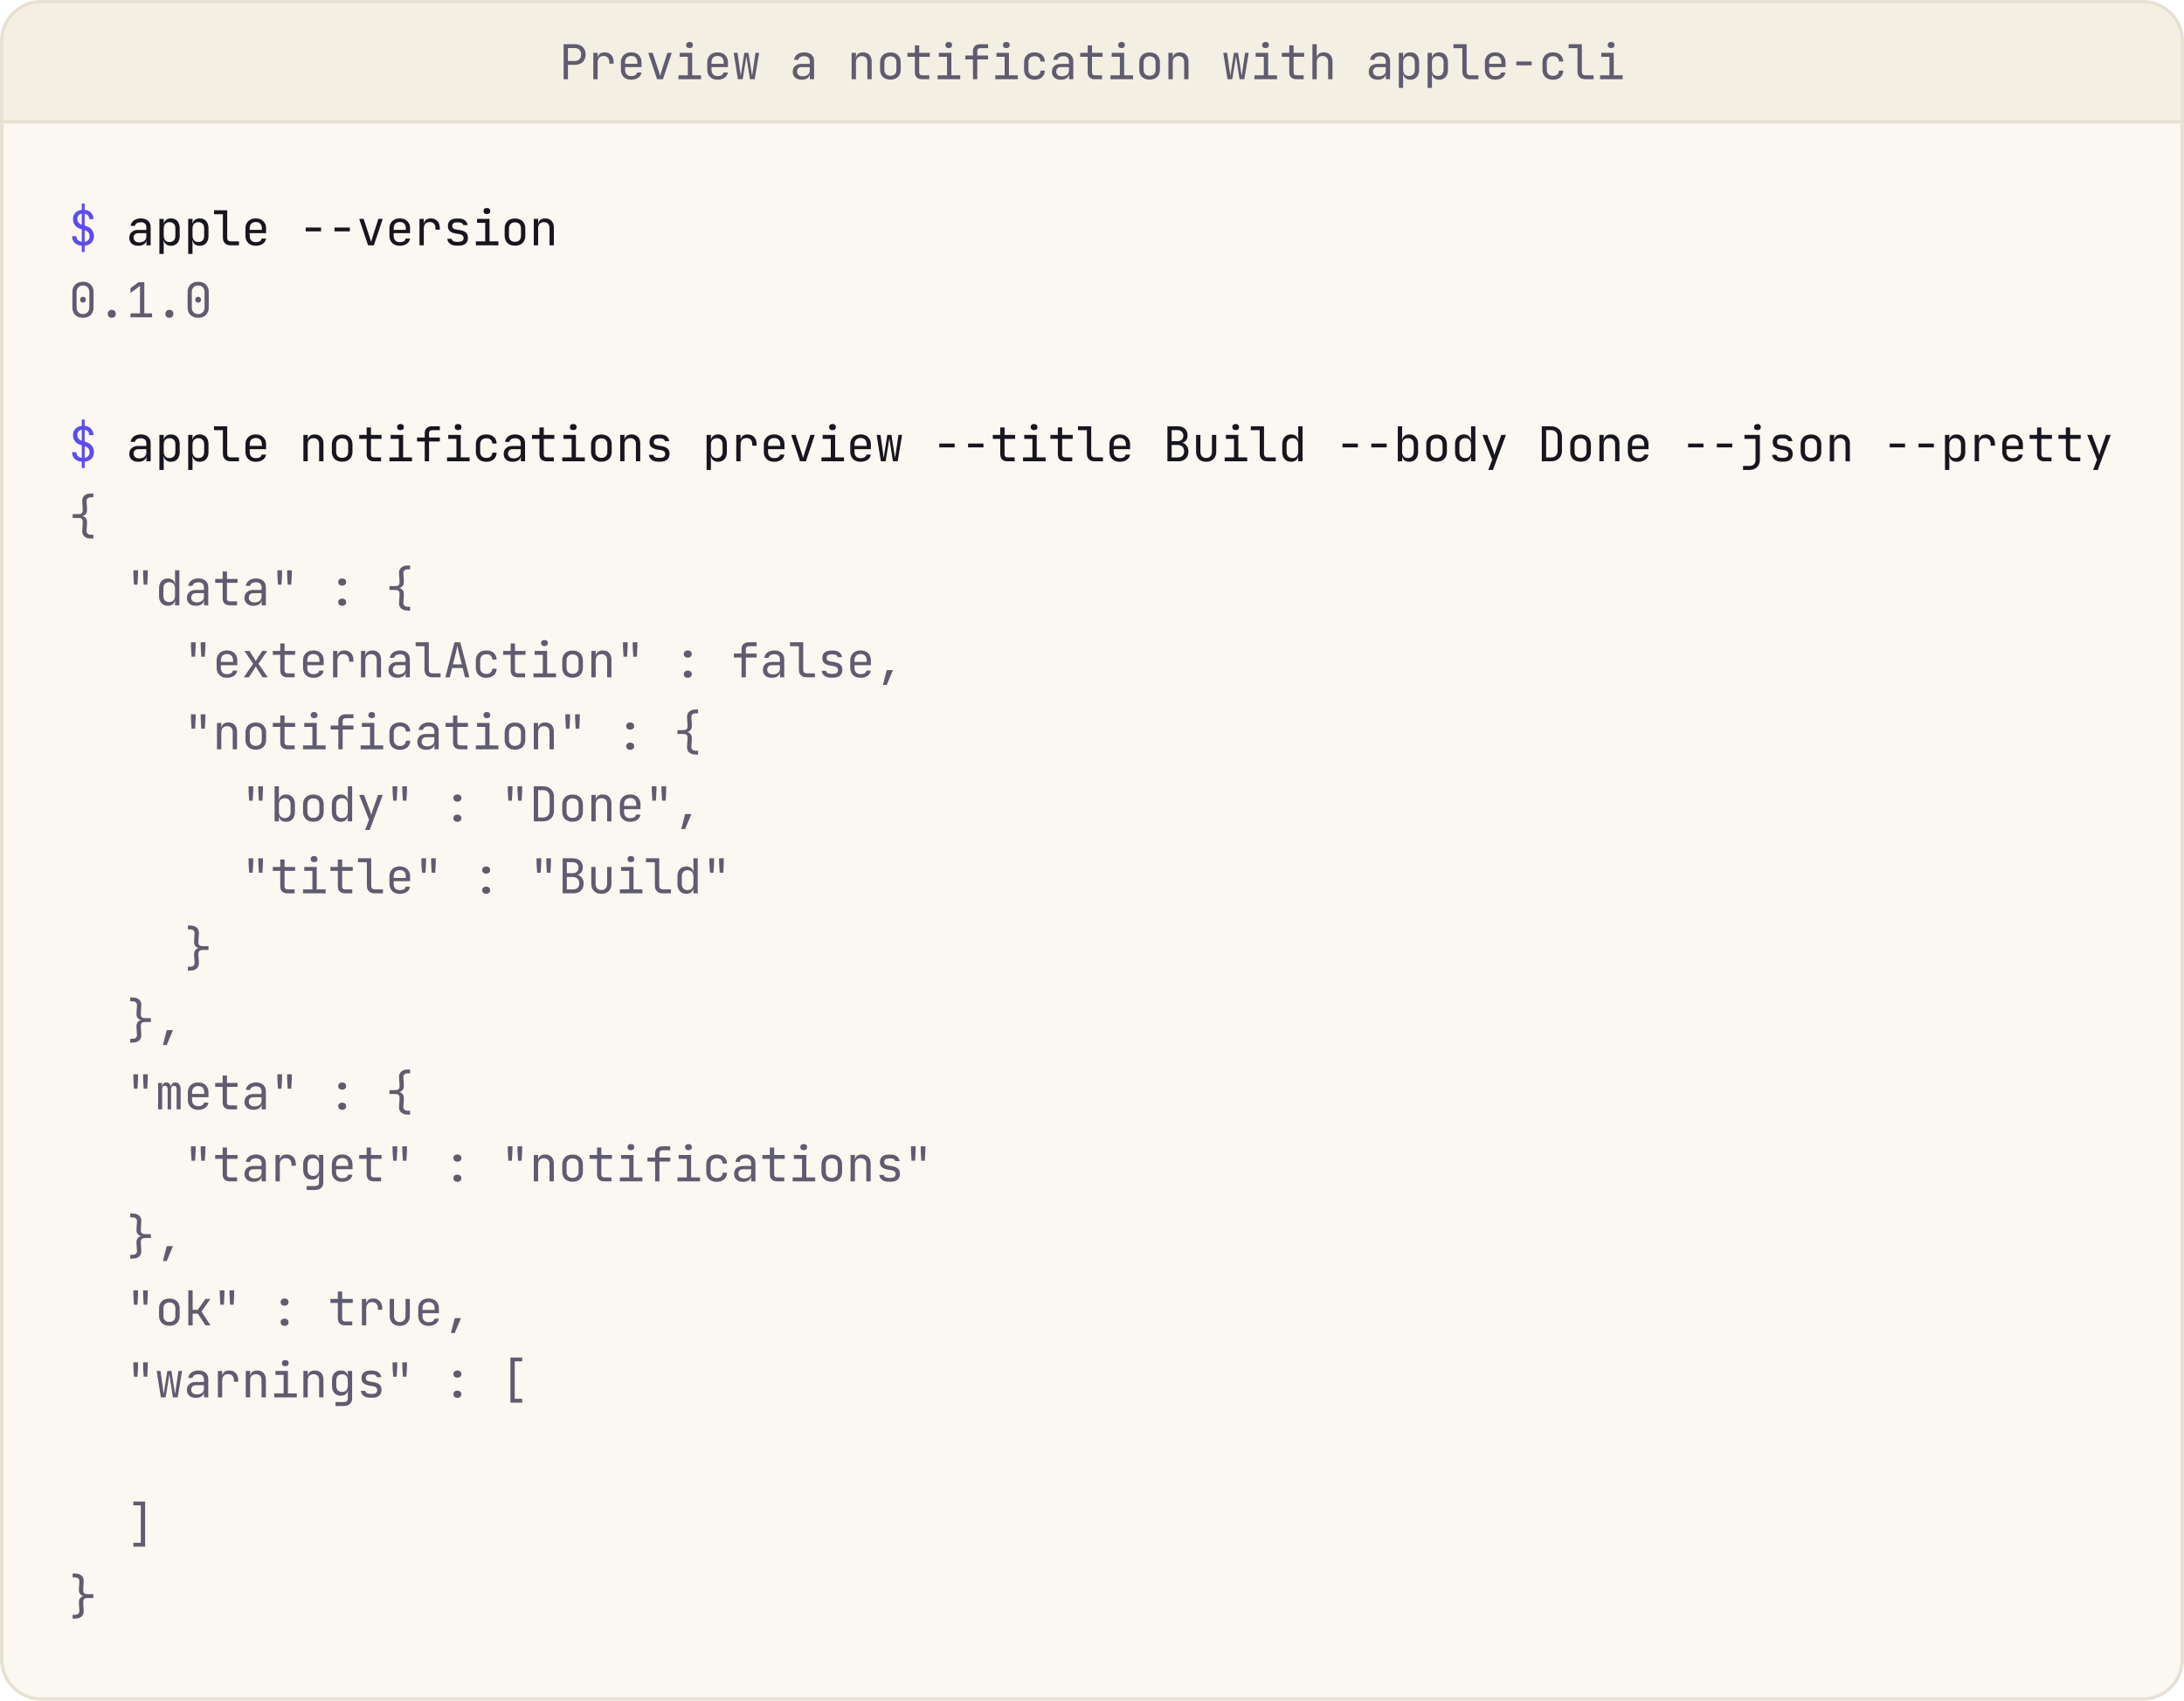
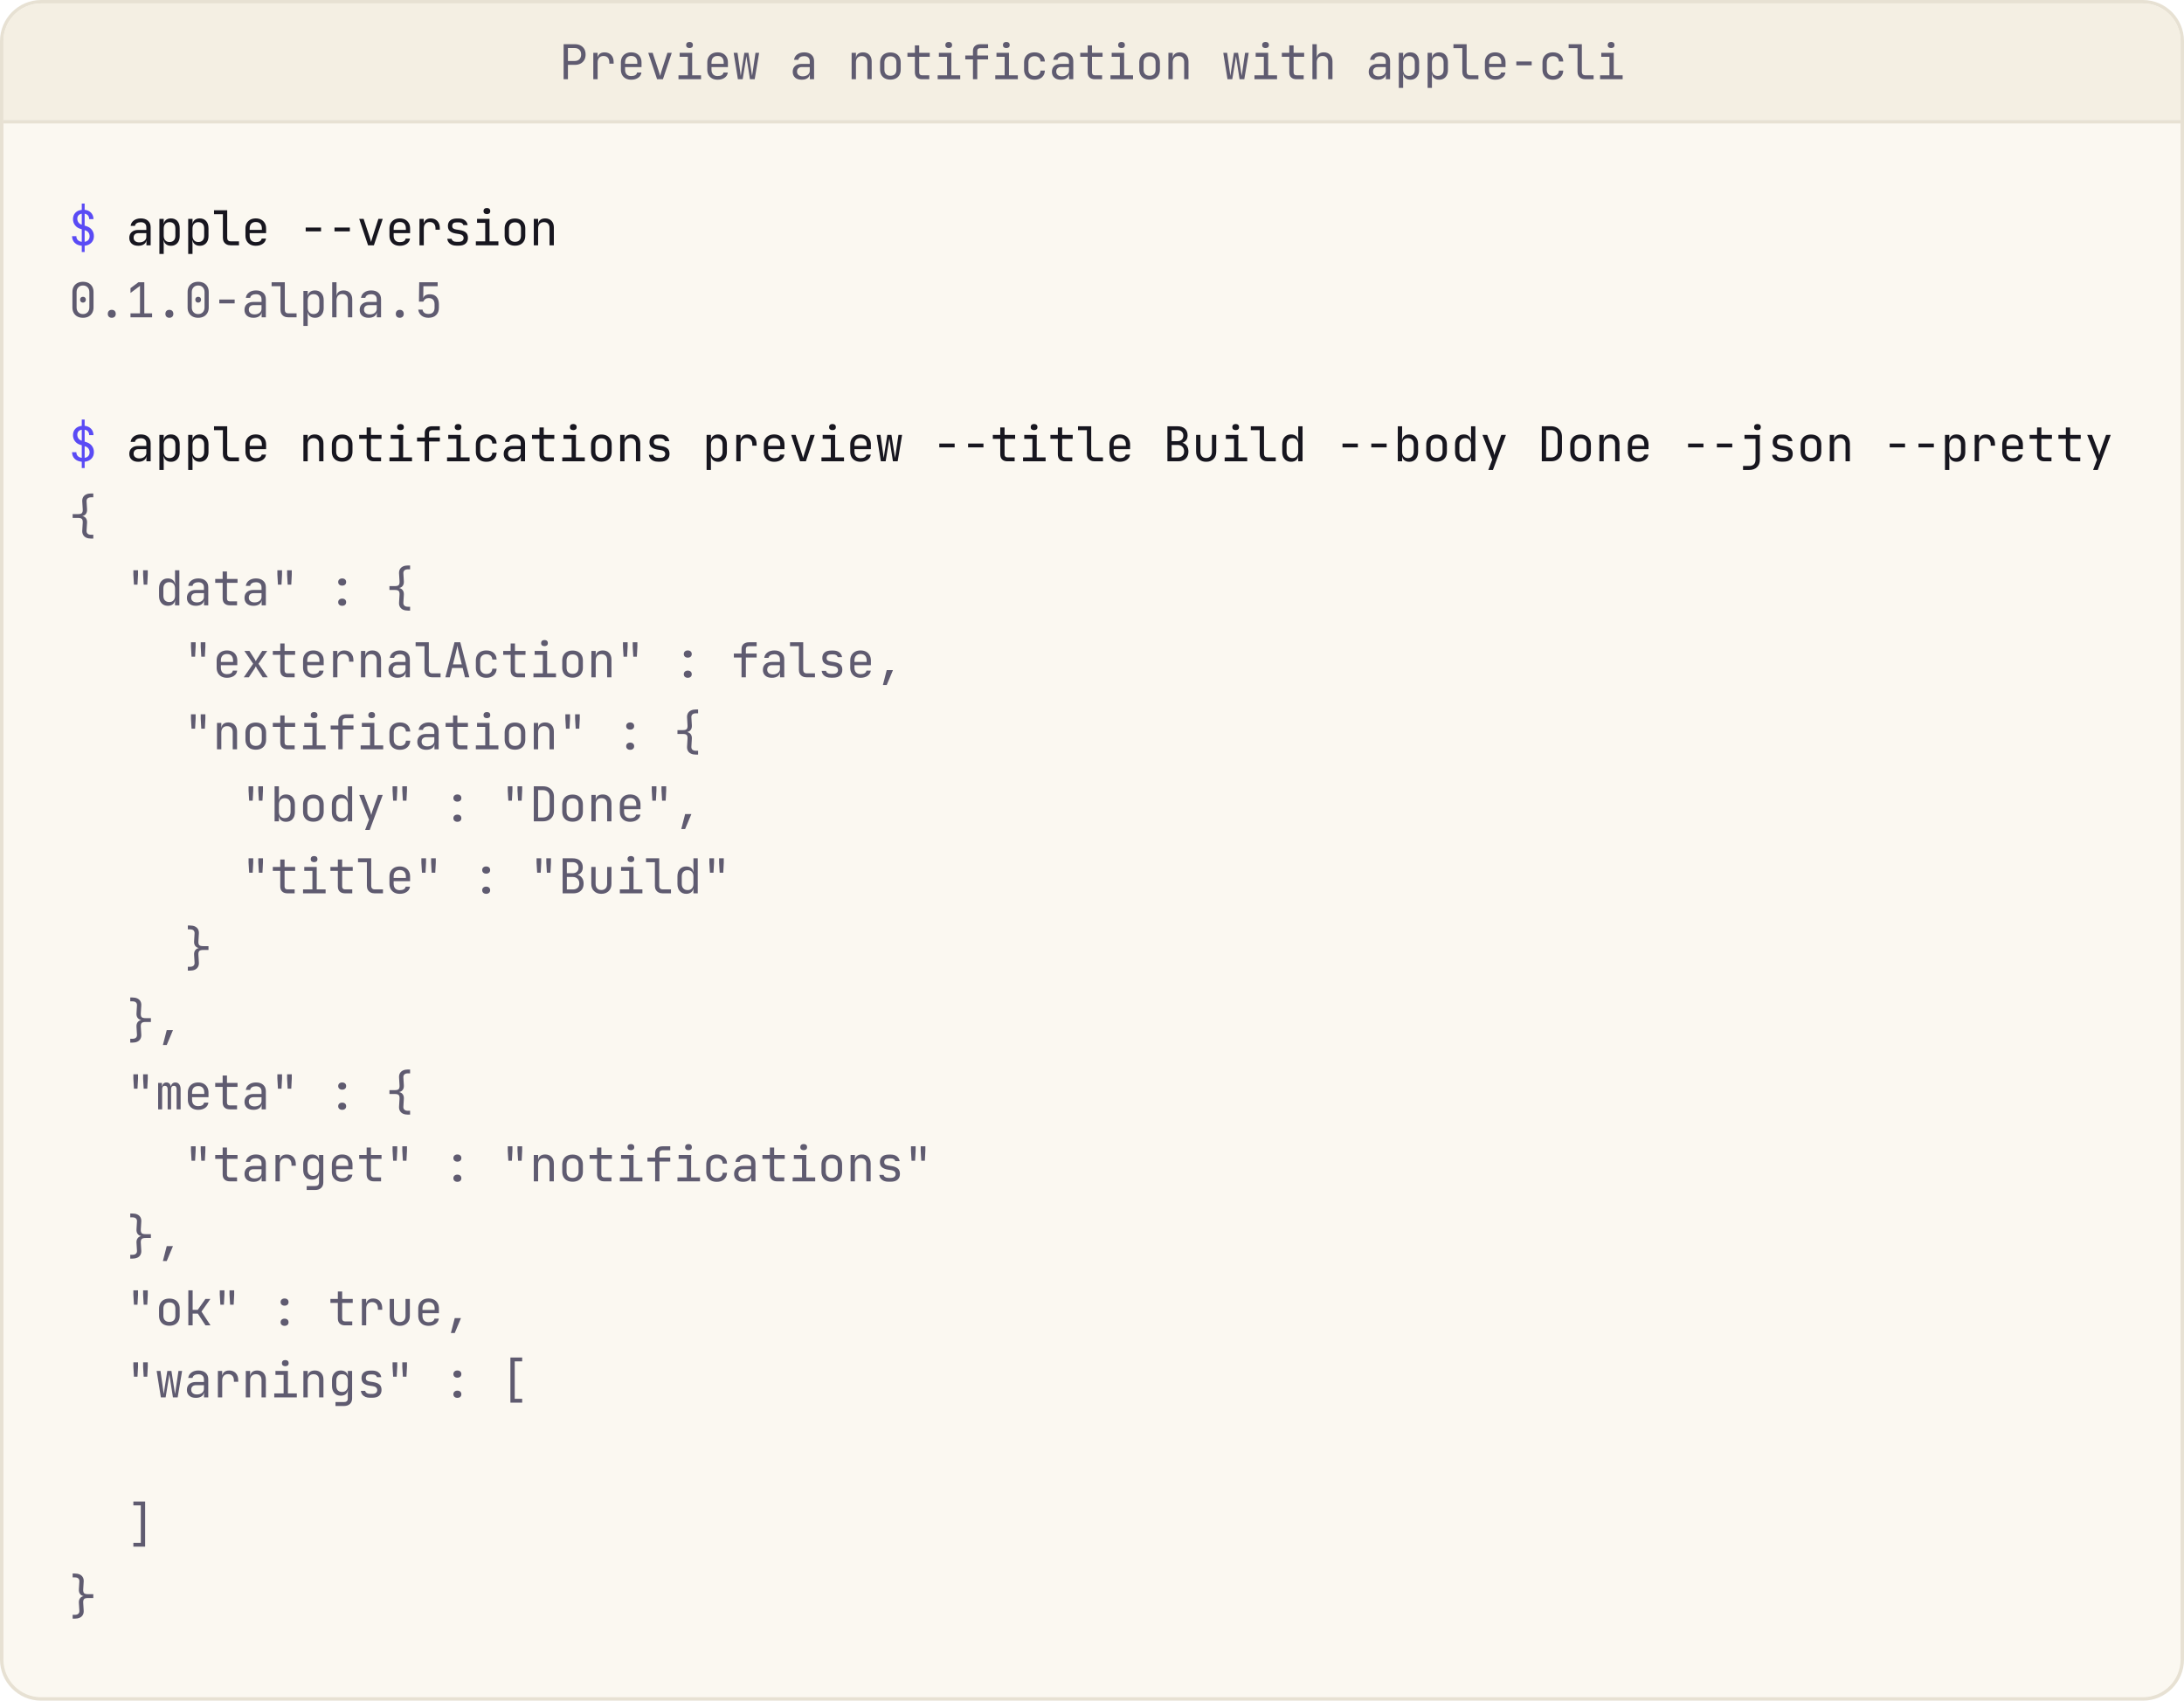
<svg xmlns="http://www.w3.org/2000/svg" width="637" height="496" viewBox="0 0 637 496" role="img" aria-labelledby="title desc">
  <defs>
    <path id="g1" d="M0.7 0L3.36 -10.22L5.05 -10.22L7.7 0L6.43 0L5.75 -2.72L2.66 -2.72L1.99 0ZM2.91 -3.78L5.49 -3.78L4.7 -6.93Q4.48 -7.83 4.35 -8.43Q4.23 -9.03 4.2 -9.21Q4.17 -9.03 4.05 -8.43Q3.92 -7.83 3.7 -6.94Z" />
    <path id="g26" d="M1.3 0L1.3 -10.22L4.2 -10.22Q5.6 -10.22 6.39 -9.52Q7.18 -8.82 7.18 -7.57Q7.18 -6.87 6.89 -6.36Q6.59 -5.84 6.06 -5.56Q5.52 -5.28 4.76 -5.29L4.76 -5.5Q5.57 -5.52 6.17 -5.19Q6.76 -4.87 7.09 -4.27Q7.42 -3.67 7.42 -2.84Q7.42 -1.97 7.06 -1.33Q6.69 -0.69 6.02 -0.34Q5.35 0 4.41 0ZM2.53 -1.13L4.27 -1.13Q5.15 -1.13 5.66 -1.6Q6.17 -2.07 6.17 -2.88Q6.17 -3.72 5.66 -4.25Q5.15 -4.77 4.27 -4.77L2.53 -4.77ZM2.53 -5.87L4.19 -5.87Q5 -5.87 5.47 -6.3Q5.94 -6.73 5.94 -7.48Q5.94 -8.22 5.47 -8.65Q5.01 -9.09 4.2 -9.09L2.53 -9.09Z" />
    <path id="g33" d="M1.29 0L1.29 -10.22L3.93 -10.22Q4.93 -10.22 5.65 -9.84Q6.37 -9.46 6.77 -8.78Q7.17 -8.09 7.17 -7.15L7.17 -3.08Q7.17 -2.14 6.77 -1.45Q6.37 -0.76 5.65 -0.38Q4.93 0 3.93 0ZM2.55 -1.12L3.93 -1.12Q4.86 -1.12 5.38 -1.64Q5.91 -2.16 5.91 -3.08L5.91 -7.15Q5.91 -8.06 5.38 -8.58Q4.86 -9.1 3.93 -9.1L2.55 -9.1Z" />
    <path id="g121" d="M1.29 0L1.29 -10.22L4.58 -10.22Q5.53 -10.22 6.23 -9.85Q6.93 -9.48 7.32 -8.81Q7.7 -8.13 7.7 -7.21Q7.7 -6.3 7.32 -5.62Q6.93 -4.94 6.23 -4.57Q5.53 -4.2 4.58 -4.2L2.55 -4.2L2.55 0ZM2.55 -5.33L4.58 -5.33Q5.4 -5.33 5.9 -5.84Q6.4 -6.36 6.4 -7.21Q6.4 -8.08 5.9 -8.58Q5.4 -9.09 4.58 -9.09L2.55 -9.09Z" />
    <path id="g180" d="M3.53 0.14Q2.31 0.14 1.61 -0.48Q0.91 -1.11 0.91 -2.17Q0.91 -3.25 1.61 -3.86Q2.31 -4.48 3.5 -4.48L5.88 -4.48L5.88 -5.25Q5.88 -5.96 5.45 -6.35Q5.03 -6.73 4.24 -6.73Q3.56 -6.73 3.09 -6.45Q2.63 -6.16 2.56 -5.67L1.3 -5.67Q1.43 -6.66 2.24 -7.25Q3.05 -7.84 4.27 -7.84Q5.6 -7.84 6.37 -7.15Q7.14 -6.47 7.14 -5.29L7.14 0L5.91 0L5.91 -1.47L5.7 -1.47L5.91 -1.68Q5.91 -0.84 5.26 -0.35Q4.61 0.14 3.53 0.14ZM3.84 -0.85Q4.73 -0.85 5.31 -1.3Q5.88 -1.75 5.88 -2.45L5.88 -3.54L3.53 -3.54Q2.9 -3.54 2.53 -3.19Q2.17 -2.84 2.17 -2.24Q2.17 -1.6 2.61 -1.23Q3.05 -0.85 3.84 -0.85Z" />
    <path id="g205" d="M4.65 0.14Q3.7 0.14 3.12 -0.37Q2.55 -0.88 2.55 -1.76L2.8 -1.47L2.55 -1.47L2.55 0L1.29 0L1.29 -10.22L2.55 -10.22L2.55 -7.98L2.52 -6.23L2.8 -6.23L2.55 -5.94Q2.55 -6.8 3.13 -7.32Q3.71 -7.84 4.65 -7.84Q5.81 -7.84 6.51 -7.07Q7.21 -6.3 7.21 -4.97L7.21 -2.72Q7.21 -1.4 6.51 -0.63Q5.81 0.14 4.65 0.14ZM4.23 -0.95Q5.03 -0.95 5.49 -1.43Q5.95 -1.9 5.95 -2.8L5.95 -4.9Q5.95 -5.8 5.49 -6.27Q5.03 -6.75 4.23 -6.75Q3.46 -6.75 3 -6.26Q2.55 -5.77 2.55 -4.9L2.55 -2.8Q2.55 -1.93 3 -1.44Q3.46 -0.95 4.23 -0.95Z" />
    <path id="g206" d="M4.26 0.14Q3.33 0.14 2.64 -0.21Q1.95 -0.56 1.57 -1.23Q1.19 -1.89 1.19 -2.8L1.19 -4.9Q1.19 -5.82 1.57 -6.48Q1.95 -7.14 2.64 -7.49Q3.33 -7.84 4.26 -7.84Q5.59 -7.84 6.4 -7.13Q7.21 -6.41 7.25 -5.18L5.99 -5.18Q5.95 -5.92 5.5 -6.32Q5.04 -6.72 4.26 -6.72Q3.43 -6.72 2.94 -6.25Q2.45 -5.78 2.45 -4.91L2.45 -2.8Q2.45 -1.93 2.94 -1.46Q3.43 -0.98 4.26 -0.98Q5.04 -0.98 5.5 -1.39Q5.95 -1.79 5.99 -2.52L7.25 -2.52Q7.21 -1.29 6.4 -0.57Q5.59 0.14 4.26 0.14Z" />
    <path id="g212" d="M3.75 0.14Q2.6 0.14 1.9 -0.63Q1.19 -1.4 1.19 -2.72L1.19 -4.97Q1.19 -6.3 1.89 -7.07Q2.59 -7.84 3.75 -7.84Q4.7 -7.84 5.28 -7.32Q5.85 -6.8 5.85 -5.94L5.6 -6.23L5.88 -6.23L5.85 -7.98L5.85 -10.22L7.11 -10.22L7.11 0L5.85 0L5.85 -1.47L5.6 -1.47L5.85 -1.76Q5.85 -0.88 5.28 -0.37Q4.7 0.14 3.75 0.14ZM4.17 -0.95Q4.96 -0.95 5.4 -1.44Q5.85 -1.93 5.85 -2.8L5.85 -4.9Q5.85 -5.77 5.4 -6.26Q4.96 -6.75 4.17 -6.75Q3.37 -6.75 2.91 -6.27Q2.45 -5.8 2.45 -4.9L2.45 -2.8Q2.45 -1.9 2.91 -1.43Q3.37 -0.95 4.17 -0.95Z" />
    <path id="g216" d="M4.2 0.14Q3.29 0.14 2.61 -0.22Q1.93 -0.59 1.56 -1.25Q1.19 -1.92 1.19 -2.8L1.19 -4.9Q1.19 -5.8 1.56 -6.45Q1.93 -7.11 2.61 -7.48Q3.29 -7.84 4.2 -7.84Q5.11 -7.84 5.79 -7.48Q6.47 -7.11 6.84 -6.45Q7.21 -5.8 7.21 -4.9L7.21 -3.54L2.42 -3.54L2.42 -2.8Q2.42 -1.89 2.88 -1.41Q3.35 -0.92 4.2 -0.92Q4.93 -0.92 5.38 -1.18Q5.82 -1.44 5.92 -1.96L7.18 -1.96Q7.06 -0.99 6.24 -0.43Q5.42 0.14 4.2 0.14ZM5.98 -4.38L5.98 -4.9Q5.98 -5.81 5.52 -6.3Q5.07 -6.79 4.2 -6.79Q3.35 -6.79 2.88 -6.3Q2.42 -5.81 2.42 -4.9L2.42 -4.49L6.08 -4.49Z" />
    <path id="g235" d="M3.08 0L3.08 -5.78L0.84 -5.78L0.84 -6.93L3.08 -6.93L3.08 -8.26Q3.08 -9.17 3.65 -9.69Q4.23 -10.22 5.24 -10.22L7.49 -10.22L7.49 -9.07L5.24 -9.07Q4.8 -9.07 4.57 -8.87Q4.34 -8.67 4.34 -8.26L4.34 -6.93L7.49 -6.93L7.49 -5.78L4.34 -5.78L4.34 0Z" />
    <path id="g236" d="M2.25 2.52L2.25 1.37L4.7 1.37Q5.29 1.37 5.57 1.11Q5.84 0.84 5.84 0.28L5.84 -0.7L5.87 -2.1L5.61 -2.1L5.85 -2.31Q5.85 -1.47 5.29 -0.98Q4.73 -0.49 3.79 -0.49Q2.6 -0.49 1.92 -1.27Q1.23 -2.04 1.23 -3.36L1.23 -4.98Q1.23 -6.3 1.92 -7.07Q2.6 -7.84 3.79 -7.84Q4.73 -7.84 5.29 -7.35Q5.85 -6.86 5.85 -6.02L5.61 -6.23L5.85 -6.23L5.85 -7.7L7.1 -7.7L7.1 0.28Q7.1 1.32 6.46 1.92Q5.82 2.52 4.69 2.52ZM4.17 -1.58Q4.96 -1.58 5.4 -2.07Q5.85 -2.56 5.85 -3.43L5.85 -4.9Q5.85 -5.77 5.4 -6.26Q4.96 -6.75 4.17 -6.75Q3.37 -6.75 2.93 -6.27Q2.49 -5.8 2.49 -4.9L2.49 -3.43Q2.49 -2.53 2.93 -2.06Q3.37 -1.58 4.17 -1.58Z" />
    <path id="g243" d="M1.29 0L1.29 -10.22L2.55 -10.22L2.55 -7.7L2.55 -6.23L2.81 -6.23L2.55 -5.94Q2.55 -6.85 3.09 -7.34Q3.64 -7.84 4.61 -7.84Q5.77 -7.84 6.45 -7.13Q7.14 -6.41 7.14 -5.18L7.14 0L5.88 0L5.88 -5.04Q5.88 -5.87 5.44 -6.32Q5 -6.78 4.24 -6.78Q3.46 -6.78 3 -6.29Q2.55 -5.8 2.55 -4.9L2.55 0Z" />
    <path id="g246" d="M1.19 0L1.19 -1.15L3.92 -1.15L3.92 -6.55L1.54 -6.55L1.54 -7.7L5.18 -7.7L5.18 -1.15L7.77 -1.15L7.77 0ZM4.41 -9.09Q3.95 -9.09 3.68 -9.32Q3.42 -9.56 3.42 -9.97Q3.42 -10.39 3.68 -10.63Q3.95 -10.88 4.41 -10.88Q4.87 -10.88 5.14 -10.63Q5.4 -10.39 5.4 -9.97Q5.4 -9.56 5.14 -9.32Q4.87 -9.09 4.41 -9.09Z" />
    <path id="g259" d="M1.19 2.52L1.19 1.36L3 1.36Q3.86 1.36 4.35 0.89Q4.83 0.42 4.83 -0.43L4.83 -6.55L1.61 -6.55L1.61 -7.7L6.09 -7.7L6.09 -0.43Q6.09 0.92 5.25 1.72Q4.41 2.52 3 2.52ZM5.39 -9.09Q4.93 -9.09 4.66 -9.32Q4.4 -9.56 4.4 -9.97Q4.4 -10.39 4.66 -10.63Q4.93 -10.88 5.39 -10.88Q5.85 -10.88 6.12 -10.63Q6.38 -10.39 6.38 -9.97Q6.38 -9.56 6.12 -9.32Q5.85 -9.09 5.39 -9.09Z" />
    <path id="g262" d="M1.33 0L1.33 -10.22L2.59 -10.22L2.59 -4.52L4.07 -4.52L6.31 -7.7L7.76 -7.7L5.17 -4.03L7.8 0L6.33 0L4.09 -3.43L2.59 -3.43L2.59 0Z" />
    <path id="g265" d="M5.25 0Q4.58 0 4.07 -0.27Q3.57 -0.53 3.29 -1.02Q3.01 -1.51 3.01 -2.17L3.01 -9.07L0.42 -9.07L0.42 -10.22L4.27 -10.22L4.27 -2.17Q4.27 -1.69 4.54 -1.42Q4.8 -1.15 5.25 -1.15L7.7 -1.15L7.7 0Z" />
    <path id="g271" d="M0.92 0L0.92 -7.7L2.03 -7.7L2.03 -6.78L2.28 -6.78L2.09 -6.44Q2.09 -7.08 2.43 -7.46Q2.77 -7.84 3.36 -7.84Q4 -7.84 4.35 -7.36Q4.7 -6.89 4.7 -6.02L4.33 -6.78L4.91 -6.78L4.65 -6.44Q4.65 -7.08 5.01 -7.46Q5.36 -7.84 5.95 -7.84Q6.68 -7.84 7.08 -7.29Q7.48 -6.75 7.48 -5.85L7.48 0L6.31 0L6.31 -5.87Q6.31 -6.34 6.11 -6.61Q5.91 -6.87 5.52 -6.87Q5.14 -6.87 4.92 -6.61Q4.7 -6.36 4.7 -5.88L4.7 0L3.7 0L3.7 -5.87Q3.7 -6.36 3.48 -6.61Q3.26 -6.87 2.87 -6.87Q2.48 -6.87 2.28 -6.61Q2.09 -6.36 2.09 -5.88L2.09 0Z" />
    <path id="g272" d="M1.29 0L1.29 -7.7L2.55 -7.7L2.55 -6.23L2.81 -6.23L2.55 -5.94Q2.55 -6.85 3.09 -7.34Q3.64 -7.84 4.61 -7.84Q5.77 -7.84 6.45 -7.13Q7.14 -6.41 7.14 -5.18L7.14 0L5.88 0L5.88 -5.04Q5.88 -5.87 5.44 -6.31Q5 -6.75 4.24 -6.75Q3.46 -6.75 3 -6.27Q2.55 -5.8 2.55 -4.9L2.55 0Z" />
    <path id="g279" d="M4.2 0.11Q3.28 0.11 2.6 -0.24Q1.93 -0.59 1.56 -1.25Q1.19 -1.92 1.19 -2.83L1.19 -4.87Q1.19 -5.8 1.56 -6.45Q1.93 -7.11 2.6 -7.46Q3.28 -7.81 4.2 -7.81Q5.12 -7.81 5.8 -7.46Q6.47 -7.11 6.84 -6.45Q7.21 -5.8 7.21 -4.89L7.21 -2.83Q7.21 -1.92 6.84 -1.25Q6.47 -0.59 5.8 -0.24Q5.12 0.11 4.2 0.11ZM4.2 -1.01Q5.03 -1.01 5.49 -1.47Q5.95 -1.93 5.95 -2.83L5.95 -4.87Q5.95 -5.77 5.49 -6.23Q5.03 -6.69 4.2 -6.69Q3.39 -6.69 2.92 -6.23Q2.45 -5.77 2.45 -4.87L2.45 -2.83Q2.45 -1.93 2.92 -1.47Q3.39 -1.01 4.2 -1.01Z" />
    <path id="g305" d="M1.29 2.52L1.29 -7.7L2.55 -7.7L2.55 -6.23L2.8 -6.23L2.55 -5.94Q2.55 -6.82 3.13 -7.33Q3.71 -7.84 4.66 -7.84Q5.82 -7.84 6.52 -7.08Q7.21 -6.31 7.21 -4.98L7.21 -2.73Q7.21 -1.85 6.9 -1.2Q6.58 -0.56 6.01 -0.21Q5.45 0.14 4.66 0.14Q3.72 0.14 3.14 -0.38Q2.55 -0.9 2.55 -1.76L2.8 -1.47L2.52 -1.47L2.55 0.28L2.55 2.52ZM4.24 -0.95Q5.04 -0.95 5.5 -1.43Q5.95 -1.9 5.95 -2.8L5.95 -4.9Q5.95 -5.8 5.5 -6.27Q5.04 -6.75 4.24 -6.75Q3.47 -6.75 3.01 -6.26Q2.55 -5.77 2.55 -4.9L2.55 -2.8Q2.55 -1.93 3.01 -1.44Q3.47 -0.95 4.24 -0.95Z" />
    <path id="g308" d="M1.55 0L1.55 -7.7L2.79 -7.7L2.79 -6.23L3.08 -6.23L2.67 -5.32Q2.67 -6.57 3.21 -7.2Q3.75 -7.84 4.82 -7.84Q6.03 -7.84 6.76 -7.08Q7.48 -6.31 7.48 -5.01L7.48 -4.55L6.22 -4.55L6.22 -4.9Q6.22 -5.81 5.78 -6.29Q5.33 -6.78 4.52 -6.78Q3.72 -6.78 3.27 -6.29Q2.81 -5.8 2.81 -4.9L2.81 0Z" />
    <path id="g312" d="M3.96 0.11Q3.18 0.11 2.6 -0.13Q2.02 -0.38 1.67 -0.83Q1.33 -1.27 1.26 -1.89L2.52 -1.89Q2.6 -1.48 2.98 -1.25Q3.35 -1.01 3.96 -1.01L4.55 -1.01Q5.29 -1.01 5.66 -1.31Q6.02 -1.61 6.02 -2.11Q6.02 -2.6 5.69 -2.89Q5.36 -3.18 4.72 -3.28L3.68 -3.44Q2.55 -3.64 2 -4.15Q1.44 -4.66 1.44 -5.64Q1.44 -6.68 2.1 -7.24Q2.76 -7.81 4.07 -7.81L4.61 -7.81Q5.71 -7.81 6.38 -7.29Q7.06 -6.78 7.2 -5.89L5.94 -5.89Q5.85 -6.26 5.52 -6.47Q5.18 -6.69 4.61 -6.69L4.07 -6.69Q3.36 -6.69 3.03 -6.43Q2.7 -6.16 2.7 -5.63Q2.7 -5.15 2.98 -4.93Q3.26 -4.7 3.86 -4.61L4.9 -4.44Q6.15 -4.24 6.71 -3.71Q7.28 -3.18 7.28 -2.17Q7.28 -1.11 6.6 -0.5Q5.92 0.11 4.55 0.11Z" />
    <path id="g320" d="M5.04 0Q4.05 0 3.49 -0.53Q2.94 -1.06 2.94 -2.03L2.94 -6.55L0.77 -6.55L0.77 -7.7L2.94 -7.7L2.94 -9.87L4.2 -9.87L4.2 -7.7L7.28 -7.7L7.28 -6.55L4.2 -6.55L4.2 -2.03Q4.2 -1.15 5.04 -1.15L7.14 -1.15L7.14 0Z" />
    <path id="g325" d="M4.19 0.14Q2.86 0.14 2.06 -0.65Q1.26 -1.44 1.26 -2.8L1.26 -7.7L2.52 -7.7L2.52 -2.8Q2.52 -1.93 2.97 -1.45Q3.42 -0.97 4.19 -0.97Q4.97 -0.97 5.43 -1.45Q5.88 -1.93 5.88 -2.8L5.88 -7.7L7.14 -7.7L7.14 -2.8Q7.14 -1.44 6.33 -0.65Q5.52 0.14 4.19 0.14Z" />
    <path id="g344" d="M3.35 0L0.77 -7.7L2.06 -7.7L3.77 -2.52Q3.92 -2.06 4.05 -1.63Q4.17 -1.2 4.23 -0.97Q4.3 -1.2 4.42 -1.63Q4.55 -2.06 4.69 -2.52L6.36 -7.7L7.63 -7.7L5.05 0Z" />
    <path id="g345" d="M1.72 0L0.49 -7.7L1.61 -7.7L2.38 -2.24Q2.42 -1.93 2.47 -1.57Q2.52 -1.22 2.55 -0.98Q2.58 -1.22 2.64 -1.57Q2.7 -1.93 2.74 -2.24L3.6 -7.7L4.8 -7.7L5.66 -2.24Q5.7 -1.93 5.76 -1.57Q5.82 -1.22 5.85 -0.98Q5.88 -1.22 5.94 -1.57Q6.01 -1.93 6.05 -2.24L6.85 -7.7L7.91 -7.7L6.62 0L5.24 0L4.41 -5.32Q4.35 -5.71 4.28 -6.1Q4.21 -6.5 4.19 -6.72Q4.16 -6.5 4.1 -6.1Q4.05 -5.71 3.98 -5.32L3.11 0Z" />
    <path id="g350" d="M0.7 0L3.43 -3.96L0.87 -7.7L2.35 -7.7L3.88 -5.32Q3.98 -5.17 4.07 -4.98Q4.16 -4.8 4.21 -4.69Q4.26 -4.8 4.35 -4.98Q4.44 -5.17 4.54 -5.32L6.08 -7.7L7.55 -7.7L4.98 -3.95L7.7 0L6.22 0L4.56 -2.52Q4.47 -2.67 4.38 -2.88Q4.28 -3.08 4.21 -3.21Q4.16 -3.08 4.05 -2.88Q3.95 -2.67 3.84 -2.52L2.17 0Z" />
    <path id="g351" d="M2.49 2.52L3.63 -0.48L0.77 -7.7L2.17 -7.7L3.96 -2.94Q4.06 -2.7 4.14 -2.37Q4.23 -2.04 4.28 -1.82Q4.34 -2.04 4.42 -2.37Q4.51 -2.7 4.59 -2.94L6.27 -7.7L7.63 -7.7L3.84 2.52Z" />
    <path id="g536" d="M4.2 0.14Q3.26 0.14 2.57 -0.23Q1.88 -0.6 1.5 -1.28Q1.12 -1.96 1.12 -2.87L1.12 -7.35Q1.12 -8.27 1.5 -8.95Q1.88 -9.62 2.57 -9.99Q3.26 -10.36 4.2 -10.36Q5.15 -10.36 5.84 -9.99Q6.52 -9.62 6.9 -8.95Q7.28 -8.27 7.28 -7.35L7.28 -2.87Q7.28 -1.96 6.9 -1.28Q6.52 -0.6 5.83 -0.23Q5.14 0.14 4.2 0.14ZM4.2 -0.94Q5.04 -0.94 5.55 -1.48Q6.06 -2.02 6.06 -2.87L6.06 -7.35Q6.06 -8.2 5.55 -8.74Q5.04 -9.28 4.2 -9.28Q3.36 -9.28 2.85 -8.74Q2.34 -8.2 2.34 -7.35L2.34 -2.87Q2.34 -2.02 2.85 -1.48Q3.36 -0.94 4.2 -0.94ZM4.2 -4.28Q3.82 -4.28 3.59 -4.52Q3.36 -4.76 3.36 -5.15Q3.36 -5.53 3.59 -5.76Q3.82 -5.99 4.2 -5.99Q4.58 -5.99 4.81 -5.76Q5.04 -5.53 5.04 -5.15Q5.04 -4.76 4.81 -4.52Q4.58 -4.28 4.2 -4.28Z" />
    <path id="g537" d="M1.26 0L1.26 -1.15L4.03 -1.15L4.03 -9.17L1.26 -7.1L1.26 -8.5L3.57 -10.22L5.29 -10.22L5.29 -1.15L7.56 -1.15L7.56 0Z" />
+     <path id="g541" d="M4.17 0.14Q2.93 0.14 2.13 -0.5Q1.33 -1.15 1.19 -2.24L2.45 -2.24Q2.52 -1.64 2.97 -1.31Q3.42 -0.98 4.19 -0.98Q5.07 -0.98 5.51 -1.46Q5.95 -1.93 5.95 -2.8L5.95 -3.79Q5.95 -4.66 5.51 -5.14Q5.07 -5.61 4.2 -5.61Q3.65 -5.61 3.25 -5.33Q2.84 -5.04 2.66 -4.56L1.4 -4.56L1.47 -10.22L6.85 -10.22L6.85 -9.07L2.69 -9.07L2.65 -5.67L3.04 -5.67L2.65 -5.31Q2.65 -5.96 3.17 -6.34Q3.7 -6.72 4.58 -6.72Q5.82 -6.73 6.52 -5.96Q7.21 -5.18 7.21 -3.79L7.21 -2.8Q7.21 -1.44 6.41 -0.65Q5.61 0.14 4.17 0.14Z" />
    <path id="g571" d="M4.2 0.14Q3.67 0.14 3.35 -0.17Q3.04 -0.48 3.04 -0.99Q3.04 -1.54 3.35 -1.86Q3.67 -2.18 4.2 -2.18Q4.73 -2.18 5.05 -1.86Q5.36 -1.54 5.36 -0.99Q5.36 -0.48 5.05 -0.17Q4.73 0.14 4.2 0.14Z" />
    <path id="g572" d="M2.31 2.24L3.43 -2.11L5.25 -2.11L3.43 2.24Z" />
    <path id="g573" d="M4.2 -5.74Q3.68 -5.74 3.36 -6.03Q3.04 -6.31 3.04 -6.79Q3.04 -7.27 3.36 -7.55Q3.68 -7.84 4.2 -7.84Q4.73 -7.84 5.05 -7.55Q5.36 -7.27 5.36 -6.79Q5.36 -6.31 5.05 -6.03Q4.73 -5.74 4.2 -5.74ZM4.2 0.14Q3.68 0.14 3.36 -0.15Q3.04 -0.43 3.04 -0.91Q3.04 -1.39 3.36 -1.67Q3.68 -1.96 4.2 -1.96Q4.73 -1.96 5.05 -1.67Q5.36 -1.39 5.36 -0.91Q5.36 -0.43 5.05 -0.15Q4.73 0.14 4.2 0.14Z" />
    <path id="g591" d="M6.58 1.54Q5.75 1.54 5.16 1.27Q4.56 0.99 4.26 0.47Q3.95 -0.06 3.99 -0.78L4.13 -3.08Q4.17 -3.82 3.91 -4.15Q3.64 -4.48 2.73 -4.48L1.19 -4.48L1.19 -5.6L2.73 -5.6Q3.64 -5.6 3.91 -5.93Q4.17 -6.26 4.13 -7L3.99 -9.3Q3.95 -10.04 4.26 -10.56Q4.56 -11.07 5.16 -11.35Q5.75 -11.62 6.58 -11.62L7.21 -11.62L7.21 -10.5L6.58 -10.5Q5.92 -10.5 5.57 -10.2Q5.22 -9.9 5.25 -9.3L5.39 -7Q5.45 -6.09 4.96 -5.55Q4.47 -5.01 3.57 -5.01L3.57 -5.08Q4.45 -5.08 4.95 -4.54Q5.45 -3.99 5.39 -3.08L5.25 -0.78Q5.22 -0.18 5.57 0.12Q5.92 0.42 6.58 0.42L7.21 0.42L7.21 1.54Z" />
    <path id="g592" d="M1.19 1.54L1.19 0.42L1.82 0.42Q2.48 0.42 2.83 0.12Q3.18 -0.18 3.15 -0.78L3.01 -3.08Q2.95 -3.99 3.45 -4.54Q3.95 -5.08 4.83 -5.08L4.83 -5.01Q3.93 -5.01 3.44 -5.55Q2.95 -6.09 3.01 -7L3.15 -9.3Q3.18 -9.9 2.83 -10.2Q2.48 -10.5 1.82 -10.5L1.19 -10.5L1.19 -11.62L1.82 -11.62Q2.65 -11.62 3.24 -11.35Q3.84 -11.07 4.14 -10.56Q4.45 -10.04 4.41 -9.3L4.27 -7Q4.23 -6.26 4.49 -5.93Q4.76 -5.6 5.67 -5.6L7.21 -5.6L7.21 -4.48L5.67 -4.48Q4.77 -4.48 4.5 -4.15Q4.23 -3.82 4.27 -3.08L4.41 -0.78Q4.45 -0.06 4.14 0.47Q3.84 0.99 3.24 1.27Q2.65 1.54 1.82 1.54Z" />
    <path id="g593" d="M2.87 1.54L2.87 -11.62L6.3 -11.62L6.3 -10.5L4.13 -10.5L4.13 0.42L6.3 0.42L6.3 1.54Z" />
    <path id="g594" d="M2.1 1.54L2.1 0.42L4.27 0.42L4.27 -10.5L2.1 -10.5L2.1 -11.62L5.53 -11.62L5.53 1.54Z" />
    <path id="g599" d="M1.96 -4.06L1.96 -5.18L6.44 -5.18L6.44 -4.06Z" />
    <path id="g615" d="M5.11 -6.02L4.94 -8.96L4.94 -10.22L6.3 -10.22L6.3 -8.96L6.15 -6.02ZM2.27 -6.02L2.1 -8.96L2.1 -10.22L3.46 -10.22L3.46 -8.96L3.3 -6.02Z" />
    <path id="g687" d="M3.85 1.96L3.85 0.13Q2.53 0.01 1.79 -0.72Q1.04 -1.46 1.01 -2.66L2.27 -2.66Q2.27 -1.97 2.68 -1.54Q3.09 -1.11 3.85 -1.01L3.85 -4.68L3.47 -4.79Q2.42 -5.11 1.86 -5.87Q1.29 -6.62 1.29 -7.64Q1.29 -8.76 1.98 -9.49Q2.67 -10.22 3.85 -10.33L3.85 -12.18L4.69 -12.18L4.69 -10.35Q5.85 -10.23 6.55 -9.51Q7.25 -8.78 7.27 -7.63L6.01 -7.63Q6.01 -8.29 5.66 -8.7Q5.32 -9.11 4.69 -9.21L4.69 -5.74L5.25 -5.56Q6.27 -5.24 6.83 -4.47Q7.39 -3.7 7.39 -2.66Q7.39 -1.51 6.66 -0.76Q5.92 0 4.69 0.13L4.69 1.96ZM4.69 -1.01Q5.38 -1.12 5.75 -1.54Q6.13 -1.96 6.13 -2.63Q6.13 -3.25 5.8 -3.71Q5.47 -4.17 4.86 -4.35L4.69 -4.41ZM3.85 -5.45L3.85 -9.21Q3.23 -9.11 2.89 -8.74Q2.55 -8.36 2.55 -7.76Q2.55 -7.03 3 -6.53Q3.44 -6.03 4.28 -5.91Z" />
  </defs>
  <path d="M12 0H625A12 12 0 0 1 637 12V484A12 12 0 0 1 625 496H12A12 12 0 0 1 0 484V12A12 12 0 0 1 12 0Z" fill="#E7E1D3" />
  <path d="M12 1H625A11 11 0 0 1 636 12V484A11 11 0 0 1 625 495H12A11 11 0 0 1 1 484V12A11 11 0 0 1 12 1Z" fill="#FBF8F1" />
  <path d="M12 1H625A11 11 0 0 1 636 12V35H1V12A11 11 0 0 1 12 1Z" fill="#F4EFE3" />
  <rect x="1" y="35" width="635" height="1" fill="#E7E1D3" />
  <g fill="#5F5B70">
    <use href="#g121" x="163.1" y="23.11" />
    <use href="#g308" x="171.5" y="23.11" />
    <use href="#g216" x="179.9" y="23.11" />
    <use href="#g344" x="188.3" y="23.11" />
    <use href="#g246" x="196.7" y="23.11" />
    <use href="#g216" x="205.1" y="23.11" />
    <use href="#g345" x="213.5" y="23.11" />
    <use href="#g180" x="230.3" y="23.11" />
    <use href="#g272" x="247.1" y="23.11" />
    <use href="#g279" x="255.5" y="23.11" />
    <use href="#g320" x="263.9" y="23.11" />
    <use href="#g246" x="272.3" y="23.11" />
    <use href="#g235" x="280.7" y="23.11" />
    <use href="#g246" x="289.1" y="23.11" />
    <use href="#g206" x="297.5" y="23.11" />
    <use href="#g180" x="305.9" y="23.11" />
    <use href="#g320" x="314.3" y="23.11" />
    <use href="#g246" x="322.7" y="23.11" />
    <use href="#g279" x="331.1" y="23.11" />
    <use href="#g272" x="339.5" y="23.11" />
    <use href="#g345" x="356.3" y="23.11" />
    <use href="#g246" x="364.7" y="23.11" />
    <use href="#g320" x="373.1" y="23.11" />
    <use href="#g243" x="381.5" y="23.11" />
    <use href="#g180" x="398.3" y="23.11" />
    <use href="#g305" x="406.7" y="23.11" />
    <use href="#g305" x="415.1" y="23.11" />
    <use href="#g265" x="423.5" y="23.11" />
    <use href="#g216" x="431.9" y="23.11" />
    <use href="#g599" x="440.3" y="23.11" />
    <use href="#g206" x="448.7" y="23.11" />
    <use href="#g265" x="457.1" y="23.11" />
    <use href="#g246" x="465.5" y="23.11" />
  </g>
  <g fill="#5A4BF5">
    <use href="#g687" x="20" y="71.54" />
  </g>
  <g fill="#17161F">
    <use href="#g180" x="36.8" y="71.54" />
    <use href="#g305" x="45.2" y="71.54" />
    <use href="#g305" x="53.6" y="71.54" />
    <use href="#g265" x="62" y="71.54" />
    <use href="#g216" x="70.4" y="71.54" />
    <use href="#g599" x="87.2" y="71.54" />
    <use href="#g599" x="95.6" y="71.54" />
    <use href="#g344" x="104" y="71.54" />
    <use href="#g216" x="112.4" y="71.54" />
    <use href="#g308" x="120.8" y="71.54" />
    <use href="#g312" x="129.2" y="71.54" />
    <use href="#g246" x="137.6" y="71.54" />
    <use href="#g279" x="146" y="71.54" />
    <use href="#g272" x="154.4" y="71.54" />
  </g>
  <g fill="#5F5B70">
    <use href="#g536" x="20" y="92.54" />
    <use href="#g571" x="28.4" y="92.54" />
    <use href="#g537" x="36.8" y="92.54" />
    <use href="#g571" x="45.2" y="92.54" />
    <use href="#g536" x="53.6" y="92.54" />
+     <use href="#g599" x="62" y="92.54" />
+     <use href="#g180" x="70.4" y="92.54" />
+     <use href="#g265" x="78.8" y="92.54" />
+     <use href="#g305" x="87.2" y="92.54" />
+     <use href="#g243" x="95.6" y="92.54" />
+     <use href="#g180" x="104" y="92.54" />
+     <use href="#g571" x="112.4" y="92.54" />
+     <use href="#g541" x="120.8" y="92.54" />
  </g>
  <g fill="#5A4BF5">
    <use href="#g687" x="20" y="134.54" />
  </g>
  <g fill="#17161F">
    <use href="#g180" x="36.8" y="134.54" />
    <use href="#g305" x="45.2" y="134.54" />
    <use href="#g305" x="53.6" y="134.54" />
    <use href="#g265" x="62" y="134.54" />
    <use href="#g216" x="70.4" y="134.54" />
    <use href="#g272" x="87.2" y="134.54" />
    <use href="#g279" x="95.6" y="134.54" />
    <use href="#g320" x="104" y="134.54" />
    <use href="#g246" x="112.4" y="134.54" />
    <use href="#g235" x="120.8" y="134.54" />
    <use href="#g246" x="129.2" y="134.54" />
    <use href="#g206" x="137.6" y="134.54" />
    <use href="#g180" x="146" y="134.54" />
    <use href="#g320" x="154.4" y="134.54" />
    <use href="#g246" x="162.8" y="134.54" />
    <use href="#g279" x="171.2" y="134.54" />
    <use href="#g272" x="179.6" y="134.54" />
    <use href="#g312" x="188" y="134.54" />
    <use href="#g305" x="204.8" y="134.54" />
    <use href="#g308" x="213.2" y="134.54" />
    <use href="#g216" x="221.6" y="134.54" />
    <use href="#g344" x="230" y="134.54" />
    <use href="#g246" x="238.4" y="134.54" />
    <use href="#g216" x="246.8" y="134.54" />
    <use href="#g345" x="255.2" y="134.54" />
    <use href="#g599" x="272" y="134.54" />
    <use href="#g599" x="280.4" y="134.54" />
    <use href="#g320" x="288.8" y="134.54" />
    <use href="#g246" x="297.2" y="134.54" />
    <use href="#g320" x="305.6" y="134.54" />
    <use href="#g265" x="314" y="134.54" />
    <use href="#g216" x="322.4" y="134.54" />
    <use href="#g26" x="339.2" y="134.54" />
    <use href="#g325" x="347.6" y="134.54" />
    <use href="#g246" x="356" y="134.54" />
    <use href="#g265" x="364.4" y="134.54" />
    <use href="#g212" x="372.8" y="134.54" />
    <use href="#g599" x="389.6" y="134.54" />
    <use href="#g599" x="398" y="134.54" />
    <use href="#g205" x="406.4" y="134.54" />
    <use href="#g279" x="414.8" y="134.54" />
    <use href="#g212" x="423.2" y="134.54" />
    <use href="#g351" x="431.6" y="134.54" />
    <use href="#g33" x="448.4" y="134.54" />
    <use href="#g279" x="456.8" y="134.54" />
    <use href="#g272" x="465.2" y="134.54" />
    <use href="#g216" x="473.6" y="134.54" />
    <use href="#g599" x="490.4" y="134.54" />
    <use href="#g599" x="498.8" y="134.54" />
    <use href="#g259" x="507.2" y="134.54" />
    <use href="#g312" x="515.6" y="134.54" />
    <use href="#g279" x="524" y="134.54" />
    <use href="#g272" x="532.4" y="134.54" />
    <use href="#g599" x="549.2" y="134.54" />
    <use href="#g599" x="557.6" y="134.54" />
    <use href="#g305" x="566" y="134.54" />
    <use href="#g308" x="574.4" y="134.54" />
    <use href="#g216" x="582.8" y="134.54" />
    <use href="#g320" x="591.2" y="134.54" />
    <use href="#g320" x="599.6" y="134.54" />
    <use href="#g351" x="608" y="134.54" />
  </g>
  <g fill="#5F5B70">
    <use href="#g591" x="20" y="155.54" />
  </g>
  <g fill="#5F5B70">
    <use href="#g615" x="36.8" y="176.54" />
    <use href="#g212" x="45.2" y="176.54" />
    <use href="#g180" x="53.6" y="176.54" />
    <use href="#g320" x="62" y="176.54" />
    <use href="#g180" x="70.4" y="176.54" />
    <use href="#g615" x="78.8" y="176.54" />
    <use href="#g573" x="95.6" y="176.54" />
    <use href="#g591" x="112.4" y="176.54" />
  </g>
  <g fill="#5F5B70">
    <use href="#g615" x="53.6" y="197.54" />
    <use href="#g216" x="62" y="197.54" />
    <use href="#g350" x="70.4" y="197.54" />
    <use href="#g320" x="78.8" y="197.54" />
    <use href="#g216" x="87.2" y="197.54" />
    <use href="#g308" x="95.6" y="197.54" />
    <use href="#g272" x="104" y="197.54" />
    <use href="#g180" x="112.4" y="197.54" />
    <use href="#g265" x="120.8" y="197.54" />
    <use href="#g1" x="129.2" y="197.54" />
    <use href="#g206" x="137.6" y="197.54" />
    <use href="#g320" x="146" y="197.54" />
    <use href="#g246" x="154.4" y="197.54" />
    <use href="#g279" x="162.8" y="197.54" />
    <use href="#g272" x="171.2" y="197.54" />
    <use href="#g615" x="179.6" y="197.54" />
    <use href="#g573" x="196.4" y="197.54" />
    <use href="#g235" x="213.2" y="197.54" />
    <use href="#g180" x="221.6" y="197.54" />
    <use href="#g265" x="230" y="197.54" />
    <use href="#g312" x="238.4" y="197.54" />
    <use href="#g216" x="246.8" y="197.54" />
    <use href="#g572" x="255.2" y="197.54" />
  </g>
  <g fill="#5F5B70">
    <use href="#g615" x="53.6" y="218.54" />
    <use href="#g272" x="62" y="218.54" />
    <use href="#g279" x="70.4" y="218.54" />
    <use href="#g320" x="78.8" y="218.54" />
    <use href="#g246" x="87.2" y="218.54" />
    <use href="#g235" x="95.6" y="218.54" />
    <use href="#g246" x="104" y="218.54" />
    <use href="#g206" x="112.4" y="218.54" />
    <use href="#g180" x="120.8" y="218.54" />
    <use href="#g320" x="129.2" y="218.54" />
    <use href="#g246" x="137.6" y="218.54" />
    <use href="#g279" x="146" y="218.54" />
    <use href="#g272" x="154.4" y="218.54" />
    <use href="#g615" x="162.8" y="218.54" />
    <use href="#g573" x="179.6" y="218.54" />
    <use href="#g591" x="196.4" y="218.54" />
  </g>
  <g fill="#5F5B70">
    <use href="#g615" x="70.4" y="239.54" />
    <use href="#g205" x="78.8" y="239.54" />
    <use href="#g279" x="87.2" y="239.54" />
    <use href="#g212" x="95.6" y="239.54" />
    <use href="#g351" x="104" y="239.54" />
    <use href="#g615" x="112.4" y="239.54" />
    <use href="#g573" x="129.2" y="239.54" />
    <use href="#g615" x="146" y="239.54" />
    <use href="#g33" x="154.4" y="239.54" />
    <use href="#g279" x="162.8" y="239.54" />
    <use href="#g272" x="171.2" y="239.54" />
    <use href="#g216" x="179.6" y="239.54" />
    <use href="#g615" x="188" y="239.54" />
    <use href="#g572" x="196.4" y="239.54" />
  </g>
  <g fill="#5F5B70">
    <use href="#g615" x="70.4" y="260.54" />
    <use href="#g320" x="78.8" y="260.54" />
    <use href="#g246" x="87.2" y="260.54" />
    <use href="#g320" x="95.6" y="260.54" />
    <use href="#g265" x="104" y="260.54" />
    <use href="#g216" x="112.4" y="260.54" />
    <use href="#g615" x="120.8" y="260.54" />
    <use href="#g573" x="137.6" y="260.54" />
    <use href="#g615" x="154.4" y="260.54" />
    <use href="#g26" x="162.8" y="260.54" />
    <use href="#g325" x="171.2" y="260.54" />
    <use href="#g246" x="179.6" y="260.54" />
    <use href="#g265" x="188" y="260.54" />
    <use href="#g212" x="196.4" y="260.54" />
    <use href="#g615" x="204.8" y="260.54" />
  </g>
  <g fill="#5F5B70">
    <use href="#g592" x="53.6" y="281.54" />
  </g>
  <g fill="#5F5B70">
    <use href="#g592" x="36.8" y="302.54" />
    <use href="#g572" x="45.2" y="302.54" />
  </g>
  <g fill="#5F5B70">
    <use href="#g615" x="36.8" y="323.54" />
    <use href="#g271" x="45.2" y="323.54" />
    <use href="#g216" x="53.6" y="323.54" />
    <use href="#g320" x="62" y="323.54" />
    <use href="#g180" x="70.4" y="323.54" />
    <use href="#g615" x="78.8" y="323.54" />
    <use href="#g573" x="95.6" y="323.54" />
    <use href="#g591" x="112.4" y="323.54" />
  </g>
  <g fill="#5F5B70">
    <use href="#g615" x="53.6" y="344.54" />
    <use href="#g320" x="62" y="344.54" />
    <use href="#g180" x="70.4" y="344.54" />
    <use href="#g308" x="78.8" y="344.54" />
    <use href="#g236" x="87.2" y="344.54" />
    <use href="#g216" x="95.6" y="344.54" />
    <use href="#g320" x="104" y="344.54" />
    <use href="#g615" x="112.4" y="344.54" />
    <use href="#g573" x="129.2" y="344.54" />
    <use href="#g615" x="146" y="344.54" />
    <use href="#g272" x="154.4" y="344.54" />
    <use href="#g279" x="162.8" y="344.54" />
    <use href="#g320" x="171.2" y="344.54" />
    <use href="#g246" x="179.6" y="344.54" />
    <use href="#g235" x="188" y="344.54" />
    <use href="#g246" x="196.4" y="344.54" />
    <use href="#g206" x="204.8" y="344.54" />
    <use href="#g180" x="213.2" y="344.54" />
    <use href="#g320" x="221.6" y="344.54" />
    <use href="#g246" x="230" y="344.54" />
    <use href="#g279" x="238.4" y="344.54" />
    <use href="#g272" x="246.8" y="344.54" />
    <use href="#g312" x="255.2" y="344.54" />
    <use href="#g615" x="263.6" y="344.54" />
  </g>
  <g fill="#5F5B70">
    <use href="#g592" x="36.8" y="365.54" />
    <use href="#g572" x="45.2" y="365.54" />
  </g>
  <g fill="#5F5B70">
    <use href="#g615" x="36.8" y="386.54" />
    <use href="#g279" x="45.2" y="386.54" />
    <use href="#g262" x="53.6" y="386.54" />
    <use href="#g615" x="62" y="386.54" />
    <use href="#g573" x="78.8" y="386.54" />
    <use href="#g320" x="95.6" y="386.54" />
    <use href="#g308" x="104" y="386.54" />
    <use href="#g325" x="112.4" y="386.54" />
    <use href="#g216" x="120.8" y="386.54" />
    <use href="#g572" x="129.2" y="386.54" />
  </g>
  <g fill="#5F5B70">
    <use href="#g615" x="36.8" y="407.54" />
    <use href="#g345" x="45.2" y="407.54" />
    <use href="#g180" x="53.6" y="407.54" />
    <use href="#g308" x="62" y="407.54" />
    <use href="#g272" x="70.4" y="407.54" />
    <use href="#g246" x="78.8" y="407.54" />
    <use href="#g272" x="87.2" y="407.54" />
    <use href="#g236" x="95.6" y="407.54" />
    <use href="#g312" x="104" y="407.54" />
    <use href="#g615" x="112.4" y="407.54" />
    <use href="#g573" x="129.2" y="407.54" />
    <use href="#g593" x="146" y="407.54" />
  </g>
  <g fill="#5F5B70" />
  <g fill="#5F5B70">
    <use href="#g594" x="36.8" y="449.54" />
  </g>
  <g fill="#5F5B70">
    <use href="#g592" x="20" y="470.54" />
  </g>
</svg>
